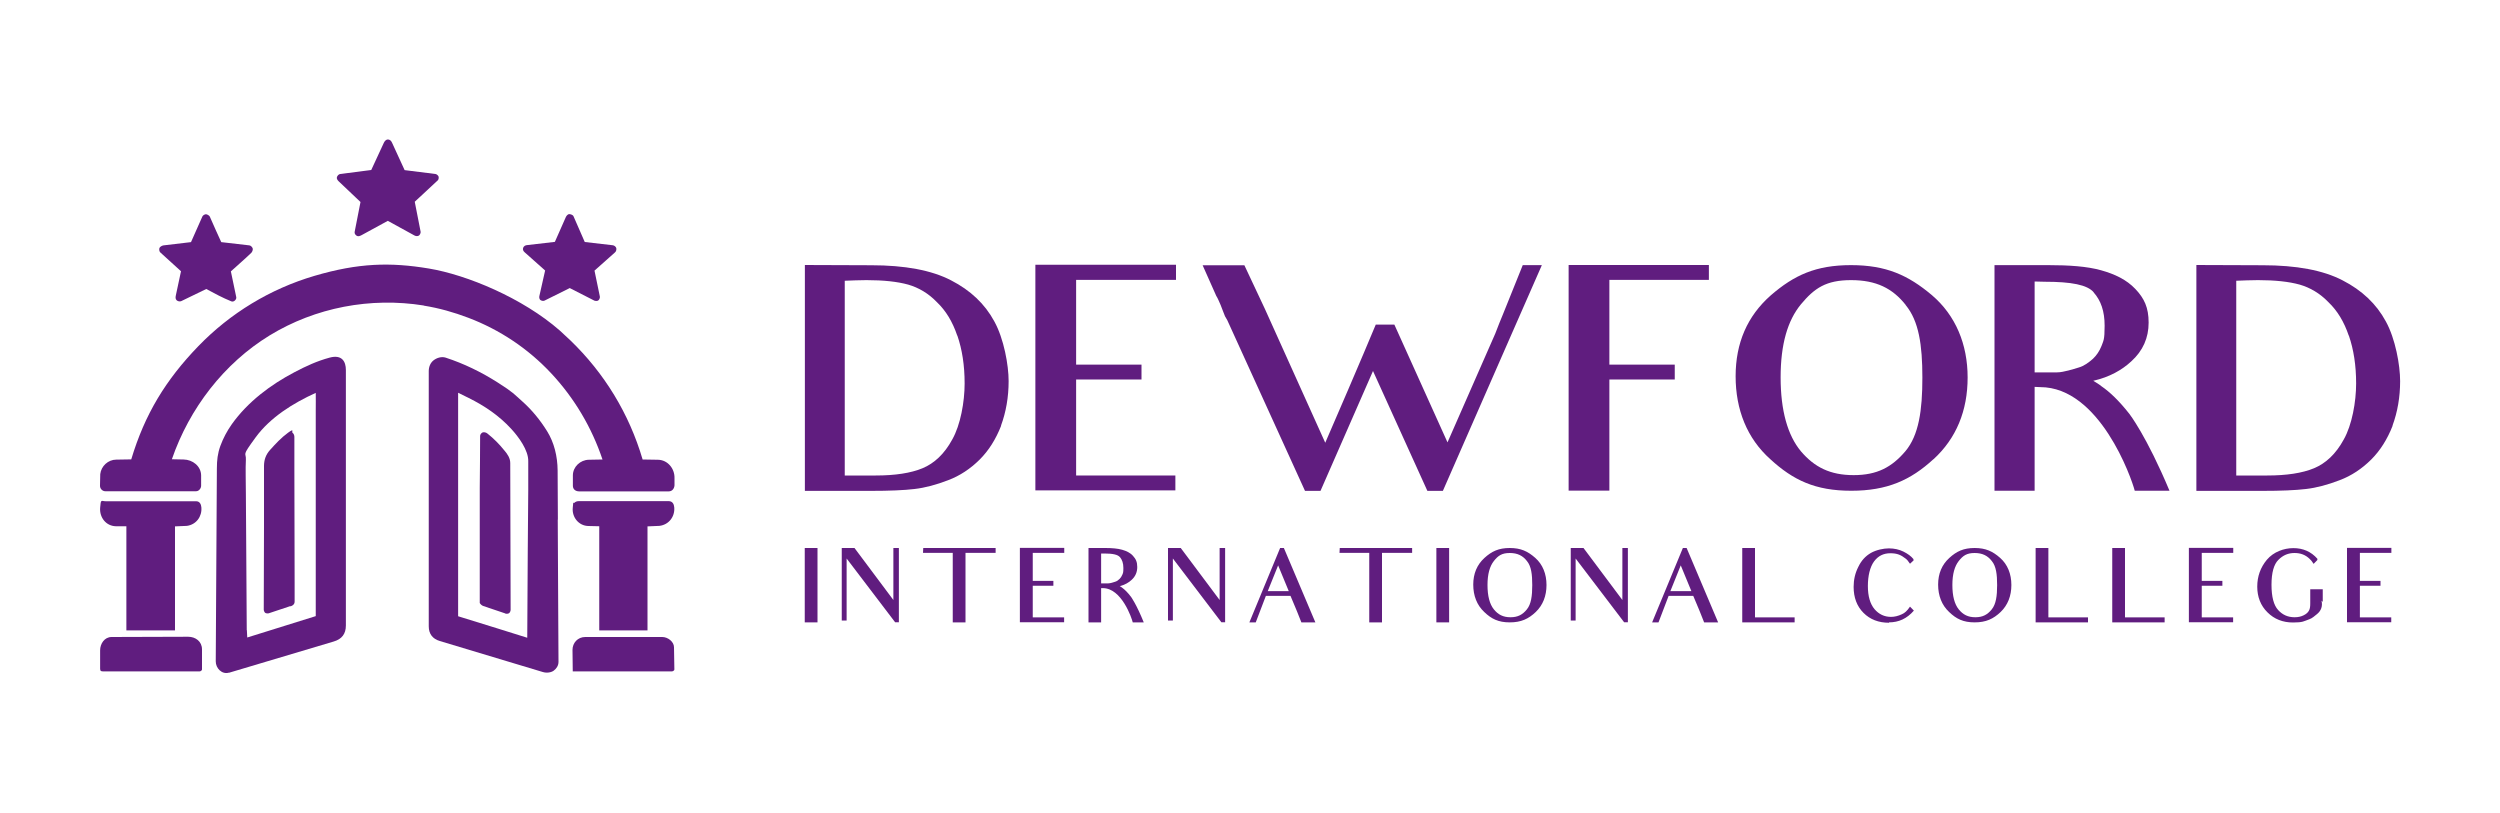
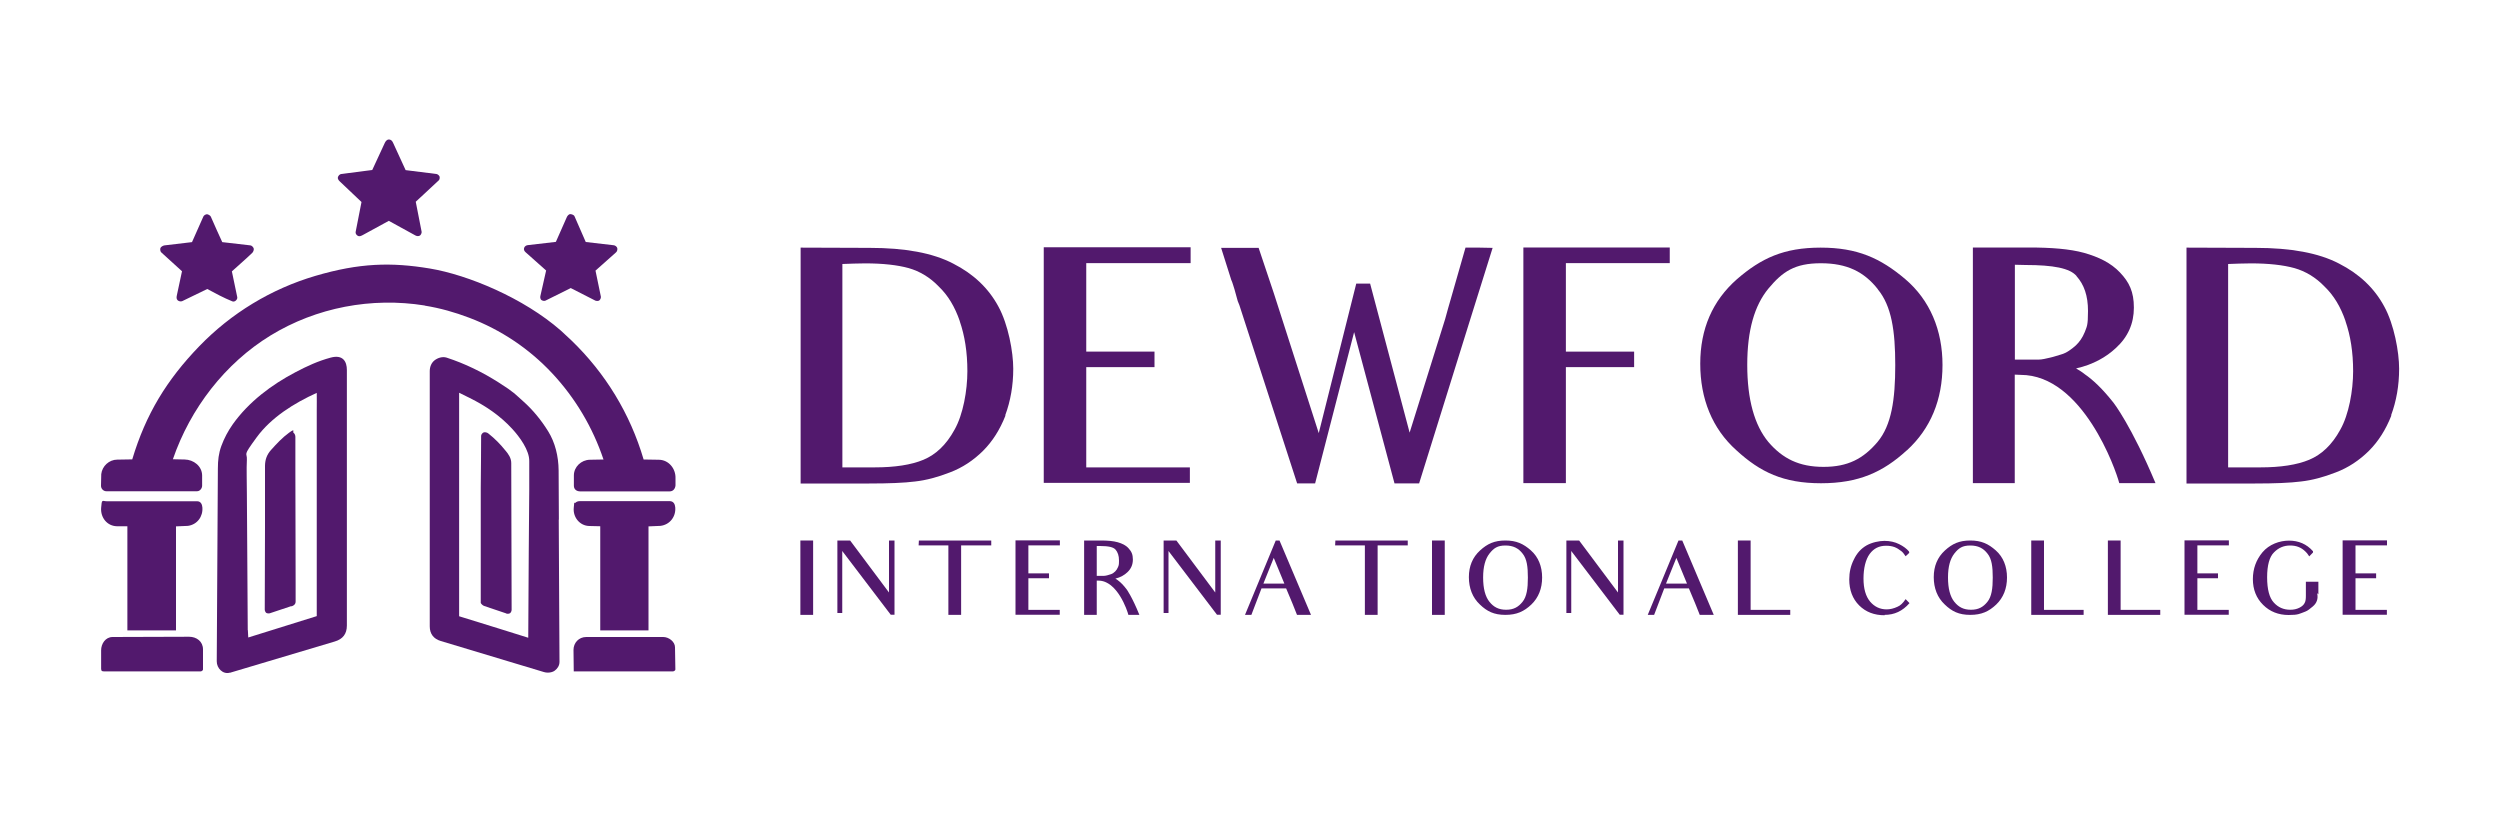
<svg xmlns="http://www.w3.org/2000/svg" id="Layer_1" version="1.1" viewBox="0 0 2000 650">
  <defs>
    <style>
      .st0 {
-         fill: #601d7f;
+         fill: #52196d;
      }
    </style>
  </defs>
  <g>
-     <path class="st0" d="M339,244.4c-42.5-6.8-86.6,1.5-123.4,24-36.4,22.3-64.1,58.3-78.1,99l9.4.2c7.2.1,13.9,5.3,14,12.7v8.3c0,2-1.7,4.4-4.1,4.4h-72.5c-2.5,0-4.4-2.2-4.3-4.5l.2-9.2c.7-6.4,6.3-11.6,12.8-11.6l12-.2c10.8-36.1,27.6-63.6,53.6-90.5,25.6-26.5,57.6-45.9,92.9-56.3s60.8-11,91.5-5.9,75.2,23.7,104.8,49.6l8.4,7.8c27.3,26.3,47.1,58.7,57.9,95.4l12.2.2c7.9.1,13.5,7.1,13.3,14.7v5.8c-.2,2.5-1.8,4.8-4.6,4.8h-71.7c-2.8,0-5-1.6-5-4.5v-8.3c0-6.8,5.9-12.4,12.8-12.5l10.9-.2c-8.6-25.6-22.5-49.1-41-68.9s-41.1-34.9-66.4-44.5c-11.6-4.4-23.2-7.7-35.6-9.7h0Z" />
-     <path class="st0" d="M183.2,538.1c-5.7,1.7-10.7-3.6-10.6-9.1l.9-154.2c0-6.5.6-12.1,2.8-18.1s5.3-11.9,9.2-17.4c12.7-17.8,30.9-31.5,50.2-41.6,9.1-4.8,18-8.9,28-11.6s13,3.3,13,9.9v204.4c0,6.8-3.3,10.9-9.7,12.8l-83.8,25h0ZM197.5,504.2l.3,5.8,54.8-17.1v-164.5c.1,0,0-14.1,0-14.1-18.1,8.2-36.4,19.6-48.1,35.6s-7.4,11.4-7.8,18.1,0,17.8,0,27l.3,45.7.4,63.4h.1Z" />
-     <path class="st0" d="M446.2,415.7l.4,78.2.2,35.6c0,3.1-1.8,5.5-3.8,7s-5.6,2.1-8.8,1.1l-82.4-24.8c-5.7-1.7-8.8-5.7-8.8-11.7v-204.2c0-3.6,1.4-6.7,3.8-8.6s6.2-3.3,9.7-2.2c14.7,4.8,28.4,11.5,41.5,19.8s13.2,9.4,19.5,14.9c8,7.1,14.6,15.2,20.2,24.2s8.3,20,8.4,31.4l.2,39.3h-.1ZM422.2,441.9l.4-50.2v-22.7c.2-8.7-7.6-19.4-13.8-26.1-9.6-10.4-21.1-18.2-33.8-24.5l-8.5-4.2v178.8l32.3,10,23,7.2.4-68.3h0Z" />
-     <path class="st0" d="M518,421.2v83.1h-38.6v-83.3c-.1,0-8.8-.2-8.8-.2-7.7-.2-13.1-7.1-12.4-14.5s.2-3,1.2-4,2.3-1.4,3.8-1.4h71.7c3.1,0,4.3,2.4,4.5,5,.6,7.4-4.3,13.9-11.9,14.8l-9.5.4h0Z" />
-     <path class="st0" d="M139.9,504.3h-38.8v-83.3h-8.4c-7.9-.2-13.1-7-12.6-14.6s1-5.4,4.4-5.4h72.4c3,0,4,2.6,4.2,4.9.6,7.3-4.1,13.8-11.6,14.8l-9.5.4v83.2h0Z" />
-     <path class="st0" d="M310.2,176.7l-20.9,11.4c-1.2.6-2.6,1.3-3.8.6s-2-1.9-1.8-3.1l4.7-24-17.3-16.4c-1-.9-1.9-2.2-1.6-3.4s1.5-2.5,2.7-2.6l24.8-3.2,10-21.6c.6-1.4,1.7-2.6,2.9-2.8,1.8-.2,3,.9,3.7,2.5l10.1,22,24.7,3.1c.9.1,2.1,1.2,2.4,1.9s.2,2.4-.5,3.1l-18.5,17.2,4.7,24c.2,1-.7,2.6-1.3,3-1.1.7-2.4.6-3.6,0l-21.3-11.7h-.1Z" />
-     <path class="st0" d="M185.1,241.1c-7.1-2.9-13.4-6.3-20.1-9.9l-20,9.7c-1.2.6-3.1,0-3.8-.8-1-1.1-.8-2.5-.5-3.9l4.1-19.2-16.6-15.1c-.9-.8-1-2.8-.6-3.6s1.8-1.8,3.2-2l22-2.6,9.1-20.5c.4-1,2.1-1.9,3-1.8s2.5,1,2.9,1.8l5.1,11.5,4.1,9,22.5,2.6c1.2.1,2.5,1.6,2.7,2.6s-.4,2.7-1.3,3.5l-4.5,4.2-11.7,10.5,4.3,20.6c.4,1.8-1.9,4.2-3.9,3.4Z" />
-     <path class="st0" d="M455.9,230.4l-20.3,10.1c-.9.5-2.5.1-3.3-.5s-1.1-2.2-.8-3.2l4.6-20.4-16.3-14.5c-1.1-.9-1.8-2.2-1.3-3.6s1.8-2.1,3-2.2l22.4-2.6,8.8-19.9c.5-1.1,1.6-2.2,2.5-2.3s3.1.5,3.6,1.7l9,20.6,22.4,2.6c1.2.1,2.5,1.2,2.8,2.2s0,2.8-1.1,3.6l-16.3,14.5,4.3,20.8c.2,1.2-.7,2.8-1.5,3.2s-2.6.4-3.7-.4l-18.8-9.6h0Z" />
-     <path class="st0" d="M159.7,537.1h-77.5c-.6,0-1.5-.2-1.7-.5s-.4-1.1-.4-1.6v-14.8c0-5.1,3.4-10.6,9.2-10.6l61.2-.2c6,0,11.1,3.8,11.1,10.1v16.1c0,.5-.9,1.5-1.8,1.5h-.1Z" />
-     <path class="st0" d="M539.5,535.6c0,.7-1.1,1.5-1.9,1.5h-79.4l-.2-17.2c0-5.6,4.2-10.3,10.2-10.3h61.6c4.5,0,9.4,3.8,9.4,8.2l.3,17.9h0Z" />
-     <path class="st0" d="M232.2,484.9l-17.1,5.7c-.8.3-2.3.1-2.9-.3s-1.2-1.7-1.2-2.6l.2-66.1v-49.1c.1-4.9,1.5-8.8,4.8-12.5,4.5-5,8.9-9.8,14.4-13.8,5.5-4,2.7-.6,3.6,0s1.5,2,1.5,3.3v25.8l.2,91v14.6c.1,2.3-1.2,3.5-3.3,4.2l-.2-.2Z" />
-     <path class="st0" d="M404.1,490.7l-17.5-5.9c-.9-.3-2.2-1.3-2.8-2.4v-92c.1,0,.3-41.7.3-41.7,0-1.2,1.2-2.5,2.1-2.8s2.7,0,3.7.9c5.2,4.1,9.6,8.6,13.7,13.7,2.4,2.8,4.6,6,4.6,10l.3,117.3c0,1.1-.6,2.2-1.2,2.7s-2.2.7-3.2.3h0Z" />
+     <path class="st0" d="M339.8,244.4c-42.5-6.8-86.6,1.5-123.4,24-36.4,22.3-64.1,58.3-78.1,99l9.4.2c7.2.1,13.9,5.3,14,12.7v8.3c0,2-1.7,4.4-4.1,4.4h-72.5c-2.5,0-4.4-2.2-4.3-4.5l.2-9.2c.7-6.4,6.3-11.6,12.8-11.6l12-.2c10.8-36.1,27.6-63.6,53.6-90.5,25.6-26.5,57.6-45.9,92.9-56.3s60.8-11,91.5-5.9,75.2,23.7,104.8,49.6l8.4,7.8c27.3,26.3,47.1,58.7,57.9,95.4l12.2.2c7.9.1,13.5,7.1,13.3,14.7v5.8c-.2,2.5-1.8,4.8-4.6,4.8h-71.7c-2.8,0-5-1.6-5-4.5v-8.3c0-6.8,5.9-12.4,12.8-12.5l10.9-.2c-8.6-25.6-22.5-49.1-41-68.9s-41.1-34.9-66.4-44.5c-11.6-4.4-23.2-7.7-35.6-9.7h0Z" />
+     <path class="st0" d="M184,538.1c-5.7,1.7-10.7-3.6-10.6-9.1l.9-154.2c0-6.5.6-12.1,2.8-18.1s5.3-11.9,9.2-17.4c12.7-17.8,30.9-31.5,50.2-41.6,9.1-4.8,18-8.9,28-11.6s13,3.3,13,9.9v204.4c0,6.8-3.3,10.9-9.7,12.8l-83.8,25h0ZM198.3,504.2l.3,5.8,54.8-17.1v-164.5c.1,0,0-14.1,0-14.1-18.1,8.2-36.4,19.6-48.1,35.6s-7.4,11.4-7.8,18.1,0,17.8,0,27l.3,45.7.4,63.4h.1Z" />
+     <path class="st0" d="M447,415.7l.4,78.2.2,35.6c0,3.1-1.8,5.5-3.8,7s-5.6,2.1-8.8,1.1l-82.4-24.8c-5.7-1.7-8.8-5.7-8.8-11.7v-204.2c0-3.6,1.4-6.7,3.8-8.6s6.2-3.3,9.7-2.2c14.7,4.8,28.4,11.5,41.5,19.8s13.2,9.4,19.5,14.9c8,7.1,14.6,15.2,20.2,24.2s8.3,20,8.4,31.4l.2,39.3h-.1ZM423,441.9l.4-50.2v-22.7c.2-8.7-7.6-19.4-13.8-26.1-9.6-10.4-21.1-18.2-33.8-24.5l-8.5-4.2v178.8l32.3,10,23,7.2.4-68.3h0Z" />
+     <path class="st0" d="M518.8,421.2v83.1h-38.6v-83.3c-.1,0-8.8-.2-8.8-.2-7.7-.2-13.1-7.1-12.4-14.5s.2-3,1.2-4,2.3-1.4,3.8-1.4h71.7c3.1,0,4.3,2.4,4.5,5,.6,7.4-4.3,13.9-11.9,14.8l-9.5.4h0Z" />
+     <path class="st0" d="M140.7,504.3h-38.8v-83.3h-8.4c-7.9-.2-13.1-7-12.6-14.6s1-5.4,4.4-5.4h72.4c3,0,4,2.6,4.2,4.9.6,7.3-4.1,13.8-11.6,14.8l-9.5.4v83.2h0Z" />
+     <path class="st0" d="M311,176.7l-20.9,11.4c-1.2.6-2.6,1.3-3.8.6s-2-1.9-1.8-3.1l4.7-24-17.3-16.4c-1-.9-1.9-2.2-1.6-3.4s1.5-2.5,2.7-2.6l24.8-3.2,10-21.6c.6-1.4,1.7-2.6,2.9-2.8,1.8-.2,3,.9,3.7,2.5l10.1,22,24.7,3.1c.9.1,2.1,1.2,2.4,1.9s.2,2.4-.5,3.1l-18.5,17.2,4.7,24c.2,1-.7,2.6-1.3,3-1.1.7-2.4.6-3.6,0l-21.3-11.7h-.1Z" />
+     <path class="st0" d="M185.9,241.1c-7.1-2.9-13.4-6.3-20.1-9.9l-20,9.7c-1.2.6-3.1,0-3.8-.8-1-1.1-.8-2.5-.5-3.9l4.1-19.2-16.6-15.1c-.9-.8-1-2.8-.6-3.6s1.8-1.8,3.2-2l22-2.6,9.1-20.5c.4-1,2.1-1.9,3-1.8s2.5,1,2.9,1.8l5.1,11.5,4.1,9,22.5,2.6c1.2.1,2.5,1.6,2.7,2.6s-.4,2.7-1.3,3.5l-4.5,4.2-11.7,10.5,4.3,20.6c.4,1.8-1.9,4.2-3.9,3.4h0Z" />
+     <path class="st0" d="M456.7,230.4l-20.3,10.1c-.9.5-2.5.1-3.3-.5s-1.1-2.2-.8-3.2l4.6-20.4-16.3-14.5c-1.1-.9-1.8-2.2-1.3-3.6s1.8-2.1,3-2.2l22.4-2.6,8.8-19.9c.5-1.1,1.6-2.2,2.5-2.3s3.1.5,3.6,1.7l9,20.6,22.4,2.6c1.2.1,2.5,1.2,2.8,2.2s0,2.8-1.1,3.6l-16.3,14.5,4.3,20.8c.2,1.2-.7,2.8-1.5,3.2s-2.6.4-3.7-.4l-18.8-9.6h0Z" />
+     <path class="st0" d="M160.5,537.1h-77.5c-.6,0-1.5-.2-1.7-.5s-.4-1.1-.4-1.6v-14.8c0-5.1,3.4-10.6,9.2-10.6l61.2-.2c6,0,11.1,3.8,11.1,10.1v16.1c0,.5-.9,1.5-1.8,1.5h-.1Z" />
+     <path class="st0" d="M540.3,535.6c0,.7-1.1,1.5-1.9,1.5h-79.4l-.2-17.2c0-5.6,4.2-10.3,10.2-10.3h61.6c4.5,0,9.4,3.8,9.4,8.2l.3,17.9h0Z" />
+     <path class="st0" d="M233,484.9l-17.1,5.7c-.8.3-2.3.1-2.9-.3s-1.2-1.7-1.2-2.6l.2-66.1v-49.1c.1-4.9,1.5-8.8,4.8-12.5,4.5-5,8.9-9.8,14.4-13.8s2.7-.6,3.6,0,1.5,2,1.5,3.3v25.8l.2,91v14.6c.1,2.3-1.2,3.5-3.3,4.2l-.2-.2Z" />
+     <path class="st0" d="M404.9,490.7l-17.5-5.9c-.9-.3-2.2-1.3-2.8-2.4v-92c.1,0,.3-41.7.3-41.7,0-1.2,1.2-2.5,2.1-2.8s2.7,0,3.7.9c5.2,4.1,9.6,8.6,13.7,13.7,2.4,2.8,4.6,6,4.6,10l.3,117.3c0,1.1-.6,2.2-1.2,2.7s-2.2.7-3.2.3h0Z" />
  </g>
  <g>
    <g>
-       <path class="st0" d="M765.9,268.5c3.8,11.1,5.8,23.7,5.8,38.3s-3.3,33.2-9.9,44.8c-6.3,11.6-14.4,19.1-23.8,23s-22,5.8-37.4,5.8h-24.8v-155.8c5.6-.2,11.6-.5,17.4-.5,13.6,0,24.8,1.2,33.4,3.6,8.3,2.4,16.2,7,23,14.1,7.1,6.8,12.4,15.5,16.2,26.7h0ZM800.8,340.5c4-10.9,6.1-22.8,6.1-35.6s-3.8-33.9-11.4-47.7c-7.6-14.1-19.2-25-34.6-32.9-15.7-8.2-37.2-12.1-63.9-12.1,0,0-8.6,0-53.1-.2v180.7h52.6c14.9,0,26.8-.5,35.1-1.5,8.6-1,17.4-3.4,26.8-7,9.6-3.6,17.9-9.2,25.3-16.5,7.3-7.3,12.9-16.2,17.2-27.1h0Z" />
-       <path class="st0" d="M940.8,223.9v-12.1h-112.5v180.5h112v-11.9h-79.4v-76.8h52.3v-11.9h-52.3v-67.8h79.9Z" />
-       <path class="st0" d="M1233.4,212.1h-15.2l-15.9,39.5c-1.8,4.1-3.8,9.4-6.1,15.3l-38.2,87-42.5-94.2h-14.9s-11.9,28.8-40.4,94.5l-48.3-107.1-16.4-34.9h-33.4l10.9,24.5c1.3,1.9,2.3,4.8,3.5,7.3,1.5,3.6,2.5,6.8,3.5,9l1.8,3.1,62.2,136.6h12.4l42-95.9,43.5,95.9h12.4l53.6-122.3,25.5-58.1v-.2Z" />
-       <path class="st0" d="M1367.1,223.9v-11.9h-112.2v180.5h32.6v-88.9h52.3v-11.9h-52.3v-67.8h79.6Z" />
-       <path class="st0" d="M1524.5,244c10.6,12.8,13.4,32,13.4,58.1s-2.8,46-13.6,58.9c-10.9,12.8-22.7,19.1-41.4,19.1s-31.3-6.3-42.2-19.1c-10.6-12.8-16.2-32.5-16.2-59.1s5.6-45.5,16.2-58.4c10.9-13.1,20.2-19.4,40.2-19.4s33.1,6.5,43.7,19.9h0ZM1546.8,367.4c18.2-16.7,27.3-38.8,27.3-65.4s-9.6-49.7-28.6-65.9c-19-16-36.6-24-64.7-24s-45.5,8-64.2,24.2c-18.7,16.5-28.1,38-28.1,64.7s9.1,49.7,27.8,66.4c18.2,16.7,35.9,25.2,64.7,25.2s47.5-8.5,65.7-25.2h0Z" />
-       <path class="st0" d="M1674.9,233.9c5.8,6.5,8.8,15,8.8,26.7s-1,11.9-2.5,16.2c-1.8,4.4-4,7.5-6.8,10.2-3.3,2.9-7.1,5.8-11.4,7-2.5.7-5.3,1.7-8.3,2.4s-6.1,1.5-9.1,1.5h-17.9v-72.7l8.1.2c21.2,0,34.1,2.4,39.2,8.5h0ZM1674.7,304.6c12.9-2.9,23-8.7,30.3-15.5,9.4-8.5,13.9-18.9,13.9-31s-3.5-19.4-10.6-26.9-16.4-11.9-27.5-15-25.3-4.1-42.5-4.1h-42.7v180.5h32.1v-83.1l4.5.2c47.5,0,73,72.7,75.6,82.9h27.8c-18.4-43.9-32.1-61.5-32.1-61.5-8.6-10.9-15.9-17.7-22.2-22-2.3-1.9-4.5-3.1-6.6-4.4h0Z" />
-       <path class="st0" d="M1879.1,268.5c3.8,11.1,5.8,23.7,5.8,38.3s-3.3,33.2-9.9,44.8c-6.3,11.6-14.4,19.1-23.8,23s-22,5.8-37.4,5.8h-24.8v-155.8c5.6-.2,11.6-.5,17.4-.5,13.6,0,24.8,1.2,33.4,3.6,8.3,2.4,16.2,7,23,14.1,7.1,6.8,12.4,15.5,16.2,26.7h.1ZM1914,340.5c4-10.9,6.1-22.8,6.1-35.6s-3.8-33.9-11.4-47.7c-7.6-14.1-19.2-25-34.6-32.9-15.7-8.2-37.2-12.1-63.9-12.1,0,0-8.6,0-53.1-.2v180.7h52.6c14.9,0,26.8-.5,35.1-1.5,8.6-1,17.4-3.4,26.8-7,9.6-3.6,17.9-9.2,25.3-16.5,7.3-7.3,12.9-16.2,17.2-27.1h0Z" />
+       <path class="st0" d="M767.8,257c4,11.6,6.1,24.7,6.1,40s-3.4,34.7-10.3,46.8c-6.6,12.1-15,19.9-24.8,24-9.8,4.1-23,6.1-39,6.1h-25.9v-162.7c5.8-.2,12.1-.5,18.2-.5,14.2,0,25.9,1.3,34.9,3.8,8.7,2.5,16.9,7.3,24,14.7,7.4,7.1,12.9,16.2,16.9,27.9h.1ZM804.2,332.2c4.2-11.4,6.4-23.8,6.4-37.2s-4-35.4-11.9-49.8c-7.9-14.7-20-26.1-36.1-34.3-16.4-8.6-38.8-12.6-66.7-12.6,0,0-9,0-55.4-.2v188.7h54.9c15.6,0,28-.5,36.6-1.6,9-1,18.2-3.5,28-7.3,10-3.8,18.7-9.6,26.4-17.2,7.6-7.6,13.5-16.9,18-28.3h-.1Z" />
+       <path class="st0" d="M952.5,210.4v-12.6h-117.5v188.5h116.9v-12.4h-82.9v-80.2h54.6v-12.4h-54.6v-70.8h83.4Z" />
+       <path class="st0" d="M1055,346.5l-35.9-111.8-12.2-36.4h-30l8.1,25.6c1,2,1.7,5,2.6,7.6,1.1,3.8,1.9,7.1,2.6,9.4l1.3,3.2,46.2,142.6h14.4l31.2-121,32.3,121h19.7l39.8-127.7,19-60.7-10.4-.2h0s-11.3,0-11.3,0l-11.8,41.2c-1.3,4.3-2.8,9.8-4.5,16l-28.4,90.8-31.6-119.2h-11.1" />
+       <path class="st0" d="M1335.8,210.4v-12.4h-117.1v188.5h34v-92.8h54.6v-12.4h-54.6v-70.8h83.1Z" />
+       <path class="st0" d="M1502.2,231.4c11.1,13.4,14,33.4,14,60.7s-2.9,48-14.2,61.5c-11.4,13.4-23.7,19.9-43.2,19.9s-32.7-6.6-44.1-19.9c-11.1-13.4-16.9-33.9-16.9-61.7s5.8-47.5,16.9-61c11.4-13.7,21.1-20.3,42-20.3s34.6,6.8,45.6,20.8h-.1ZM1525.5,360.3c19-17.4,28.5-40.5,28.5-68.3s-10-51.9-29.9-68.8c-19.8-16.7-38.2-25.1-67.6-25.1s-47.5,8.4-67,25.3c-19.5,17.2-29.3,39.7-29.3,67.6s9.5,51.9,29,69.3c19,17.4,37.5,26.3,67.6,26.3s49.6-8.9,68.6-26.3h.1Z" />
+       <path class="st0" d="M1661.2,220.9c6.1,6.8,9.2,15.7,9.2,27.9s-1,12.4-2.6,16.9c-1.9,4.6-4.2,7.8-7.1,10.6-3.4,3-7.4,6.1-11.9,7.3-2.6.7-5.5,1.8-8.7,2.5s-6.4,1.6-9.5,1.6h-18.7v-75.9l8.5.2c22.1,0,35.6,2.5,40.9,8.9h-.1ZM1661,294.7c13.5-3,24-9.1,31.6-16.2,9.8-8.9,14.5-19.7,14.5-32.4s-3.7-20.3-11.1-28.1c-7.4-7.8-17.1-12.4-28.7-15.7-11.6-3.2-26.4-4.3-44.4-4.3h-44.6v188.5h33.5v-86.8l4.7.2c49.6,0,76.2,75.9,78.9,86.6h29c-19.2-45.8-33.5-64.2-33.5-64.2-9-11.4-16.6-18.5-23.2-23-2.4-2-4.7-3.2-6.9-4.6h0Z" />
+       <path class="st0" d="M1876.4,257c4,11.6,6.1,24.7,6.1,40s-3.4,34.7-10.3,46.8c-6.6,12.1-15,19.9-24.8,24-9.8,4.1-23,6.1-39,6.1h-25.9v-162.7c5.8-.2,12.1-.5,18.2-.5,14.2,0,25.9,1.3,34.9,3.8,8.7,2.5,16.9,7.3,24,14.7,7.4,7.1,12.9,16.2,16.9,27.9h.1ZM1912.9,332.2c4.2-11.4,6.4-23.8,6.4-37.2s-4-35.4-11.9-49.8c-7.9-14.7-20-26.1-36.1-34.3-16.4-8.6-38.8-12.6-66.7-12.6,0,0-9,0-55.4-.2v188.7h54.9c15.6,0,28-.5,36.6-1.6,9-1,18.2-3.5,28-7.3,10-3.8,18.7-9.6,26.4-17.2,7.6-7.6,13.5-16.9,18-28.3h-.1Z" />
    </g>
    <g>
-       <path class="st0" d="M654,497.9v-59.5h-10.2v59.5h10.2Z" />
-       <path class="st0" d="M719.1,497.9v-59.5h-4.4v41.6l-31.1-41.6h-10.2v58h3.9v-49.6l38.8,51h3Z" />
-       <path class="st0" d="M796.5,442.3v-3.9h-57.9l-.2,3.9h23.8v55.6h10.2v-55.6h24.1Z" />
-       <path class="st0" d="M851.4,442.3v-4h-35.5v59.5h35.4v-3.9h-25.1v-25.3h16.5v-3.9h-16.5v-22.4h25.2,0Z" />
-       <path class="st0" d="M895.9,445.6c1.8,2.2,2.8,4.9,2.8,8.8s-.3,3.9-.8,5.3c-.6,1.4-1.3,2.5-2.2,3.4-1,1-2.2,1.9-3.6,2.3-.8.2-1.7.6-2.6.8s-1.9.5-2.9.5h-5.7v-23.9h2.6c6.7,0,10.8.9,12.4,2.9h0ZM895.8,468.9c4.1-1,7.3-2.9,9.6-5.1,3-2.8,4.4-6.2,4.4-10.2s-1.1-6.4-3.4-8.9c-2.2-2.5-5.2-3.9-8.7-4.9s-8-1.4-13.4-1.4h-13.5v59.5h10.1v-27.4h1.4c15,0,23.1,24,23.9,27.4h8.8c-5.8-14.4-10.1-20.3-10.1-20.3-2.7-3.6-5-5.8-7-7.3-.7-.6-1.4-1-2.1-1.4h0Z" />
-       <path class="st0" d="M980.1,497.9v-59.5h-4.4v41.6l-31.1-41.6h-10.2v58h3.9v-49.6l38.8,51h3Z" />
-       <path class="st0" d="M1031,472.9h-16.8l8.3-20.6,8.5,20.6ZM1052.3,497.9l-25.2-59.5h-3l-24.6,59.5h5.1l8.1-21.2h19.7l4.2,10s1.3,3,4.5,11.2h11.2Z" />
-       <path class="st0" d="M1129.7,442.3v-3.9h-57.9l-.2,3.9h23.8v55.6h10.2v-55.6h24.1Z" />
-       <path class="st0" d="M1159.3,497.9v-59.5h-10.2v59.5h10.2Z" />
-       <path class="st0" d="M1221.6,448.9c3.4,4.2,4.2,10.5,4.2,19.2s-.9,15.2-4.3,19.4-7.2,6.3-13.1,6.3-9.9-2.1-13.3-6.3-5.1-10.7-5.1-19.5,1.8-15,5.1-19.2c3.4-4.3,6.4-6.4,12.7-6.4s10.5,2.2,13.8,6.5h0ZM1228.6,489.6c5.7-5.5,8.6-12.8,8.6-21.6s-3-16.4-9-21.7c-6-5.3-11.6-7.9-20.4-7.9s-14.4,2.6-20.3,8-8.9,12.5-8.9,21.3,2.9,16.4,8.8,21.9c5.7,5.5,11.3,8.3,20.4,8.3s15-2.8,20.8-8.3Z" />
-       <path class="st0" d="M1302.3,497.9v-59.5h-4.4v41.6l-31.1-41.6h-10.2v58h3.9v-49.6l38.8,51h3,0Z" />
-       <path class="st0" d="M1353.1,472.9h-16.8l8.3-20.6,8.5,20.6ZM1374.5,497.9l-25.2-59.5h-3l-24.6,59.5h5.1l8.1-21.2h19.7l4.2,10s1.3,3,4.5,11.2h11.2Z" />
-       <path class="st0" d="M1435.7,497.9v-4h-31.7v-55.5h-10.2v59.5h41.9,0Z" />
-       <path class="st0" d="M1511.1,497.9c7.9,0,14.4-3,20-9.4l-3.1-3.2c-2.3,3.4-4.2,5.1-6.5,6.1-3,1.4-5.9,2.1-8.7,2.1-5.3,0-9.7-2.1-13.2-6.2-3.5-4.2-5.3-10.3-5.3-18.5s1.7-15.2,4.9-19.6c3.3-4.5,7.6-6.6,13.1-6.6s8.5,1.4,12.1,4.2c1.1.8,2.1,1.9,3.6,4.2l2.9-2.7-.2-1.1c-1.9-2.3-4.5-4.2-7.9-5.9s-7.4-2.6-11.7-2.6-10,1.2-14.3,3.6c-4.4,2.5-7.8,6.2-10.2,11.3-2.5,4.9-3.7,10.2-3.7,15.9,0,8.5,2.6,15.5,7.9,20.8,5.3,5.3,12.1,7.9,20.4,7.9v-.3Z" />
-       <path class="st0" d="M1593.5,448.9c3.4,4.2,4.2,10.5,4.2,19.2s-.9,15.2-4.3,19.4-7.2,6.3-13.1,6.3-9.9-2.1-13.3-6.3-5.1-10.7-5.1-19.5,1.8-15,5.1-19.2c3.4-4.3,6.4-6.4,12.7-6.4s10.5,2.2,13.8,6.5h0ZM1600.5,489.6c5.7-5.5,8.6-12.8,8.6-21.6s-3-16.4-9-21.7c-6-5.3-11.6-7.9-20.4-7.9s-14.4,2.6-20.3,8-8.9,12.5-8.9,21.3,2.9,16.4,8.8,21.9c5.7,5.5,11.3,8.3,20.4,8.3s15-2.8,20.8-8.3Z" />
-       <path class="st0" d="M1670.4,497.9v-4h-31.7v-55.5h-10.2v59.5h41.9,0Z" />
-       <path class="st0" d="M1731.7,497.9v-4h-31.7v-55.5h-10.2v59.5h41.9,0Z" />
-       <path class="st0" d="M1786.6,442.3v-4h-35.5v59.5h35.4v-3.9h-25.1v-25.3h16.5v-3.9h-16.5v-22.4h25.2Z" />
-       <path class="st0" d="M1853.8,491.1c2.9-2.4,4.5-6,3.4-10.6l1,1v-10.1h-10v11.2c0,2.5-.2,4.4-1,5.8-.7,1.4-2,2.7-4.2,3.8s-4.6,1.6-7.3,1.6c-5.3,0-9.7-1.9-13.2-5.8-3.5-3.8-5.3-10.5-5.3-20.2s1.9-16.4,5.5-19.9c3.7-3.8,8-5.5,12.9-5.5s8.8,1.5,12.1,4.7c1,.9,1.8,1.8,3.2,4l3-3.1v-1c-5.1-5.8-11.6-8.5-19.2-8.5s-15.9,3-21.2,9.3c-5.1,6.1-7.7,13.3-7.7,21.5s2.7,15.2,8.2,20.6c5.4,5.4,12.3,8.1,20.4,8.1s8.5-1,13.3-2.7c1.8-.6,4.1-2.5,6-4.1h0Z" />
-       <path class="st0" d="M1913.1,442.3v-4h-35.5v59.5h35.4v-3.9h-25.1v-25.3h16.5v-3.9h-16.5v-22.4h25.2Z" />
+       <path class="st0" d="M650.5,491.9v-59.5h-10.2v59.5h10.2Z" />
+       <path class="st0" d="M715.6,491.9v-59.5h-4.4v41.6l-31.1-41.6h-10.2v58h3.9v-49.6l38.8,51h3Z" />
+       <path class="st0" d="M793,436.3v-3.9h-57.9l-.2,3.9h23.8v55.6h10.2v-55.6h24.1Z" />
+       <path class="st0" d="M847.9,436.3v-4h-35.5v59.5h35.4v-3.9h-25.1v-25.3h16.5v-3.9h-16.5v-22.4h25.2,0Z" />
+       <path class="st0" d="M892.4,439.6c1.8,2.2,2.8,4.9,2.8,8.8s-.3,3.9-.8,5.3c-.6,1.4-1.3,2.5-2.2,3.4-1,1-2.2,1.9-3.6,2.3-.8.2-1.7.6-2.6.8s-1.9.5-2.9.5h-5.7v-23.9h2.6c6.7,0,10.8.9,12.4,2.9h0ZM892.3,462.9c4.1-1,7.3-2.9,9.6-5.1,3-2.8,4.4-6.2,4.4-10.2s-1.1-6.4-3.4-8.9c-2.2-2.5-5.2-3.9-8.7-4.9s-8-1.4-13.4-1.4h-13.5v59.5h10.1v-27.4h1.4c15,0,23.1,24,23.9,27.4h8.8c-5.8-14.4-10.1-20.3-10.1-20.3-2.7-3.6-5-5.8-7-7.3-.7-.6-1.4-1-2.1-1.4h0Z" />
+       <path class="st0" d="M976.6,491.9v-59.5h-4.4v41.6l-31.1-41.6h-10.2v58h3.9v-49.6l38.8,51h3Z" />
+       <path class="st0" d="M1027.5,466.9h-16.8l8.3-20.6,8.5,20.6ZM1048.8,491.9l-25.2-59.5h-3l-24.6,59.5h5.1l8.1-21.2h19.7l4.2,10s1.3,3,4.5,11.2h11.2Z" />
+       <path class="st0" d="M1126.2,436.3v-3.9h-57.9l-.2,3.9h23.8v55.6h10.2v-55.6h24.1Z" />
+       <path class="st0" d="M1155.8,491.9v-59.5h-10.2v59.5h10.2Z" />
+       <path class="st0" d="M1218.1,442.9c3.4,4.2,4.2,10.5,4.2,19.2s-.9,15.2-4.3,19.4-7.2,6.3-13.1,6.3-9.9-2.1-13.3-6.3-5.1-10.7-5.1-19.5,1.8-15,5.1-19.2c3.4-4.3,6.4-6.4,12.7-6.4s10.5,2.2,13.8,6.5h0ZM1225.1,483.6c5.7-5.5,8.6-12.8,8.6-21.6s-3-16.4-9-21.7c-6-5.3-11.6-7.9-20.4-7.9s-14.4,2.6-20.3,8-8.9,12.5-8.9,21.3,2.9,16.4,8.8,21.9c5.7,5.5,11.3,8.3,20.4,8.3s15-2.8,20.8-8.3h0Z" />
+       <path class="st0" d="M1298.8,491.9v-59.5h-4.4v41.6l-31.1-41.6h-10.2v58h3.9v-49.6l38.8,51h3,0Z" />
+       <path class="st0" d="M1349.6,466.9h-16.8l8.3-20.6,8.5,20.6ZM1371,491.9l-25.2-59.5h-3l-24.6,59.5h5.1l8.1-21.2h19.7l4.2,10s1.3,3,4.5,11.2h11.2Z" />
+       <path class="st0" d="M1432.2,491.9v-4h-31.7v-55.5h-10.2v59.5h41.9,0Z" />
+       <path class="st0" d="M1507.6,491.9c7.9,0,14.4-3,20-9.4l-3.1-3.2c-2.3,3.4-4.2,5.1-6.5,6.1-3,1.4-5.9,2.1-8.7,2.1-5.3,0-9.7-2.1-13.2-6.2-3.5-4.2-5.3-10.3-5.3-18.5s1.7-15.2,4.9-19.6c3.3-4.5,7.6-6.6,13.1-6.6s8.5,1.4,12.1,4.2c1.1.8,2.1,1.9,3.6,4.2l2.9-2.7-.2-1.1c-1.9-2.3-4.5-4.2-7.9-5.9s-7.4-2.6-11.7-2.6-10,1.2-14.3,3.6c-4.4,2.5-7.8,6.2-10.2,11.3-2.5,4.9-3.7,10.2-3.7,15.9,0,8.5,2.6,15.5,7.9,20.8s12.1,7.9,20.4,7.9v-.3h-.1Z" />
+       <path class="st0" d="M1590,442.9c3.4,4.2,4.2,10.5,4.2,19.2s-.9,15.2-4.3,19.4-7.2,6.3-13.1,6.3-9.9-2.1-13.3-6.3-5.1-10.7-5.1-19.5,1.8-15,5.1-19.2c3.4-4.3,6.4-6.4,12.7-6.4s10.5,2.2,13.8,6.5h0ZM1597,483.6c5.7-5.5,8.6-12.8,8.6-21.6s-3-16.4-9-21.7c-6-5.3-11.6-7.9-20.4-7.9s-14.4,2.6-20.3,8-8.9,12.5-8.9,21.3,2.9,16.4,8.8,21.9c5.7,5.5,11.3,8.3,20.4,8.3s15-2.8,20.8-8.3h0Z" />
+       <path class="st0" d="M1666.9,491.9v-4h-31.7v-55.5h-10.2v59.5h41.9,0Z" />
+       <path class="st0" d="M1728.2,491.9v-4h-31.7v-55.5h-10.2v59.5h41.9,0Z" />
+       <path class="st0" d="M1783.1,436.3v-4h-35.5v59.5h35.4v-3.9h-25.1v-25.3h16.5v-3.9h-16.5v-22.4h25.2Z" />
+       <path class="st0" d="M1850.3,485.1c2.9-2.4,4.5-6,3.4-10.6l1,1v-10.1h-10v11.2c0,2.5-.2,4.4-1,5.8-.7,1.4-2,2.7-4.2,3.8s-4.6,1.6-7.3,1.6c-5.3,0-9.7-1.9-13.2-5.8-3.5-3.8-5.3-10.5-5.3-20.2s1.9-16.4,5.5-19.9c3.7-3.8,8-5.5,12.9-5.5s8.8,1.5,12.1,4.7c1,.9,1.8,1.8,3.2,4l3-3.1v-1c-5.1-5.8-11.6-8.5-19.2-8.5s-15.9,3-21.2,9.3c-5.1,6.1-7.7,13.3-7.7,21.5s2.7,15.2,8.2,20.6c5.4,5.4,12.3,8.1,20.4,8.1s8.5-1,13.3-2.7c1.8-.6,4.1-2.5,6-4.1h0Z" />
+       <path class="st0" d="M1909.6,436.3v-4h-35.5v59.5h35.4v-3.9h-25.1v-25.3h16.5v-3.9h-16.5v-22.4h25.2Z" />
    </g>
  </g>
</svg>
